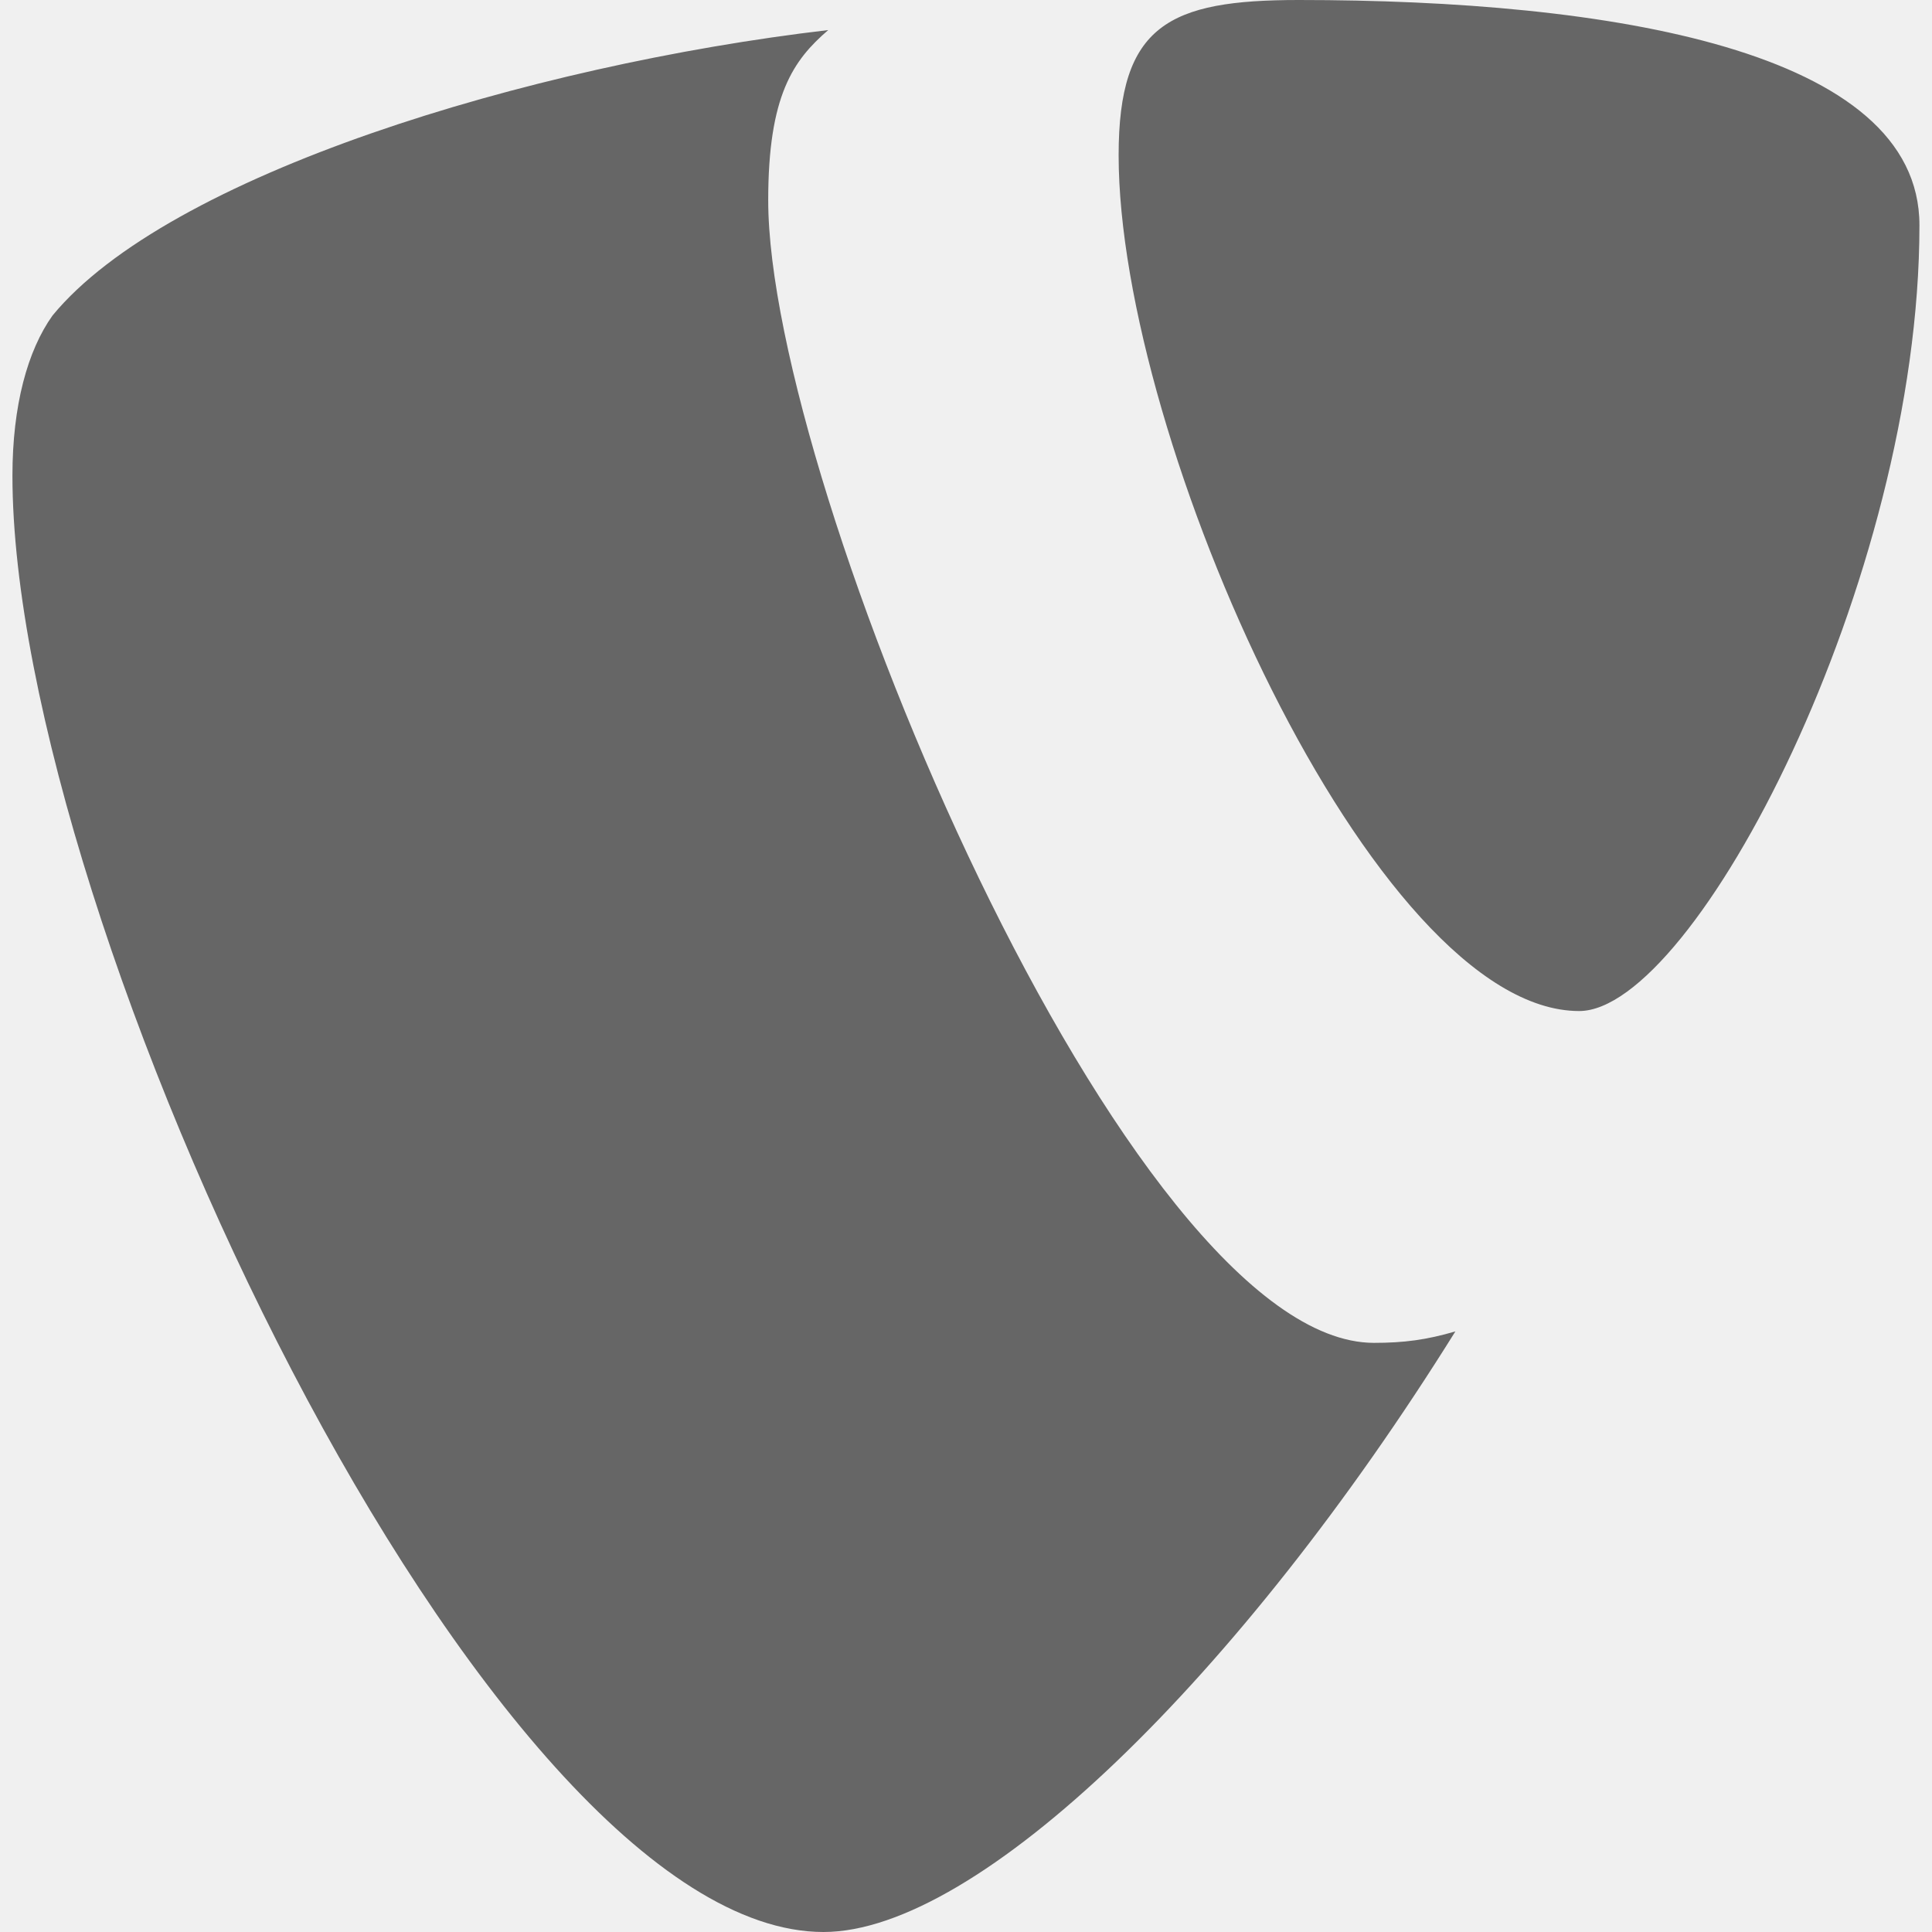
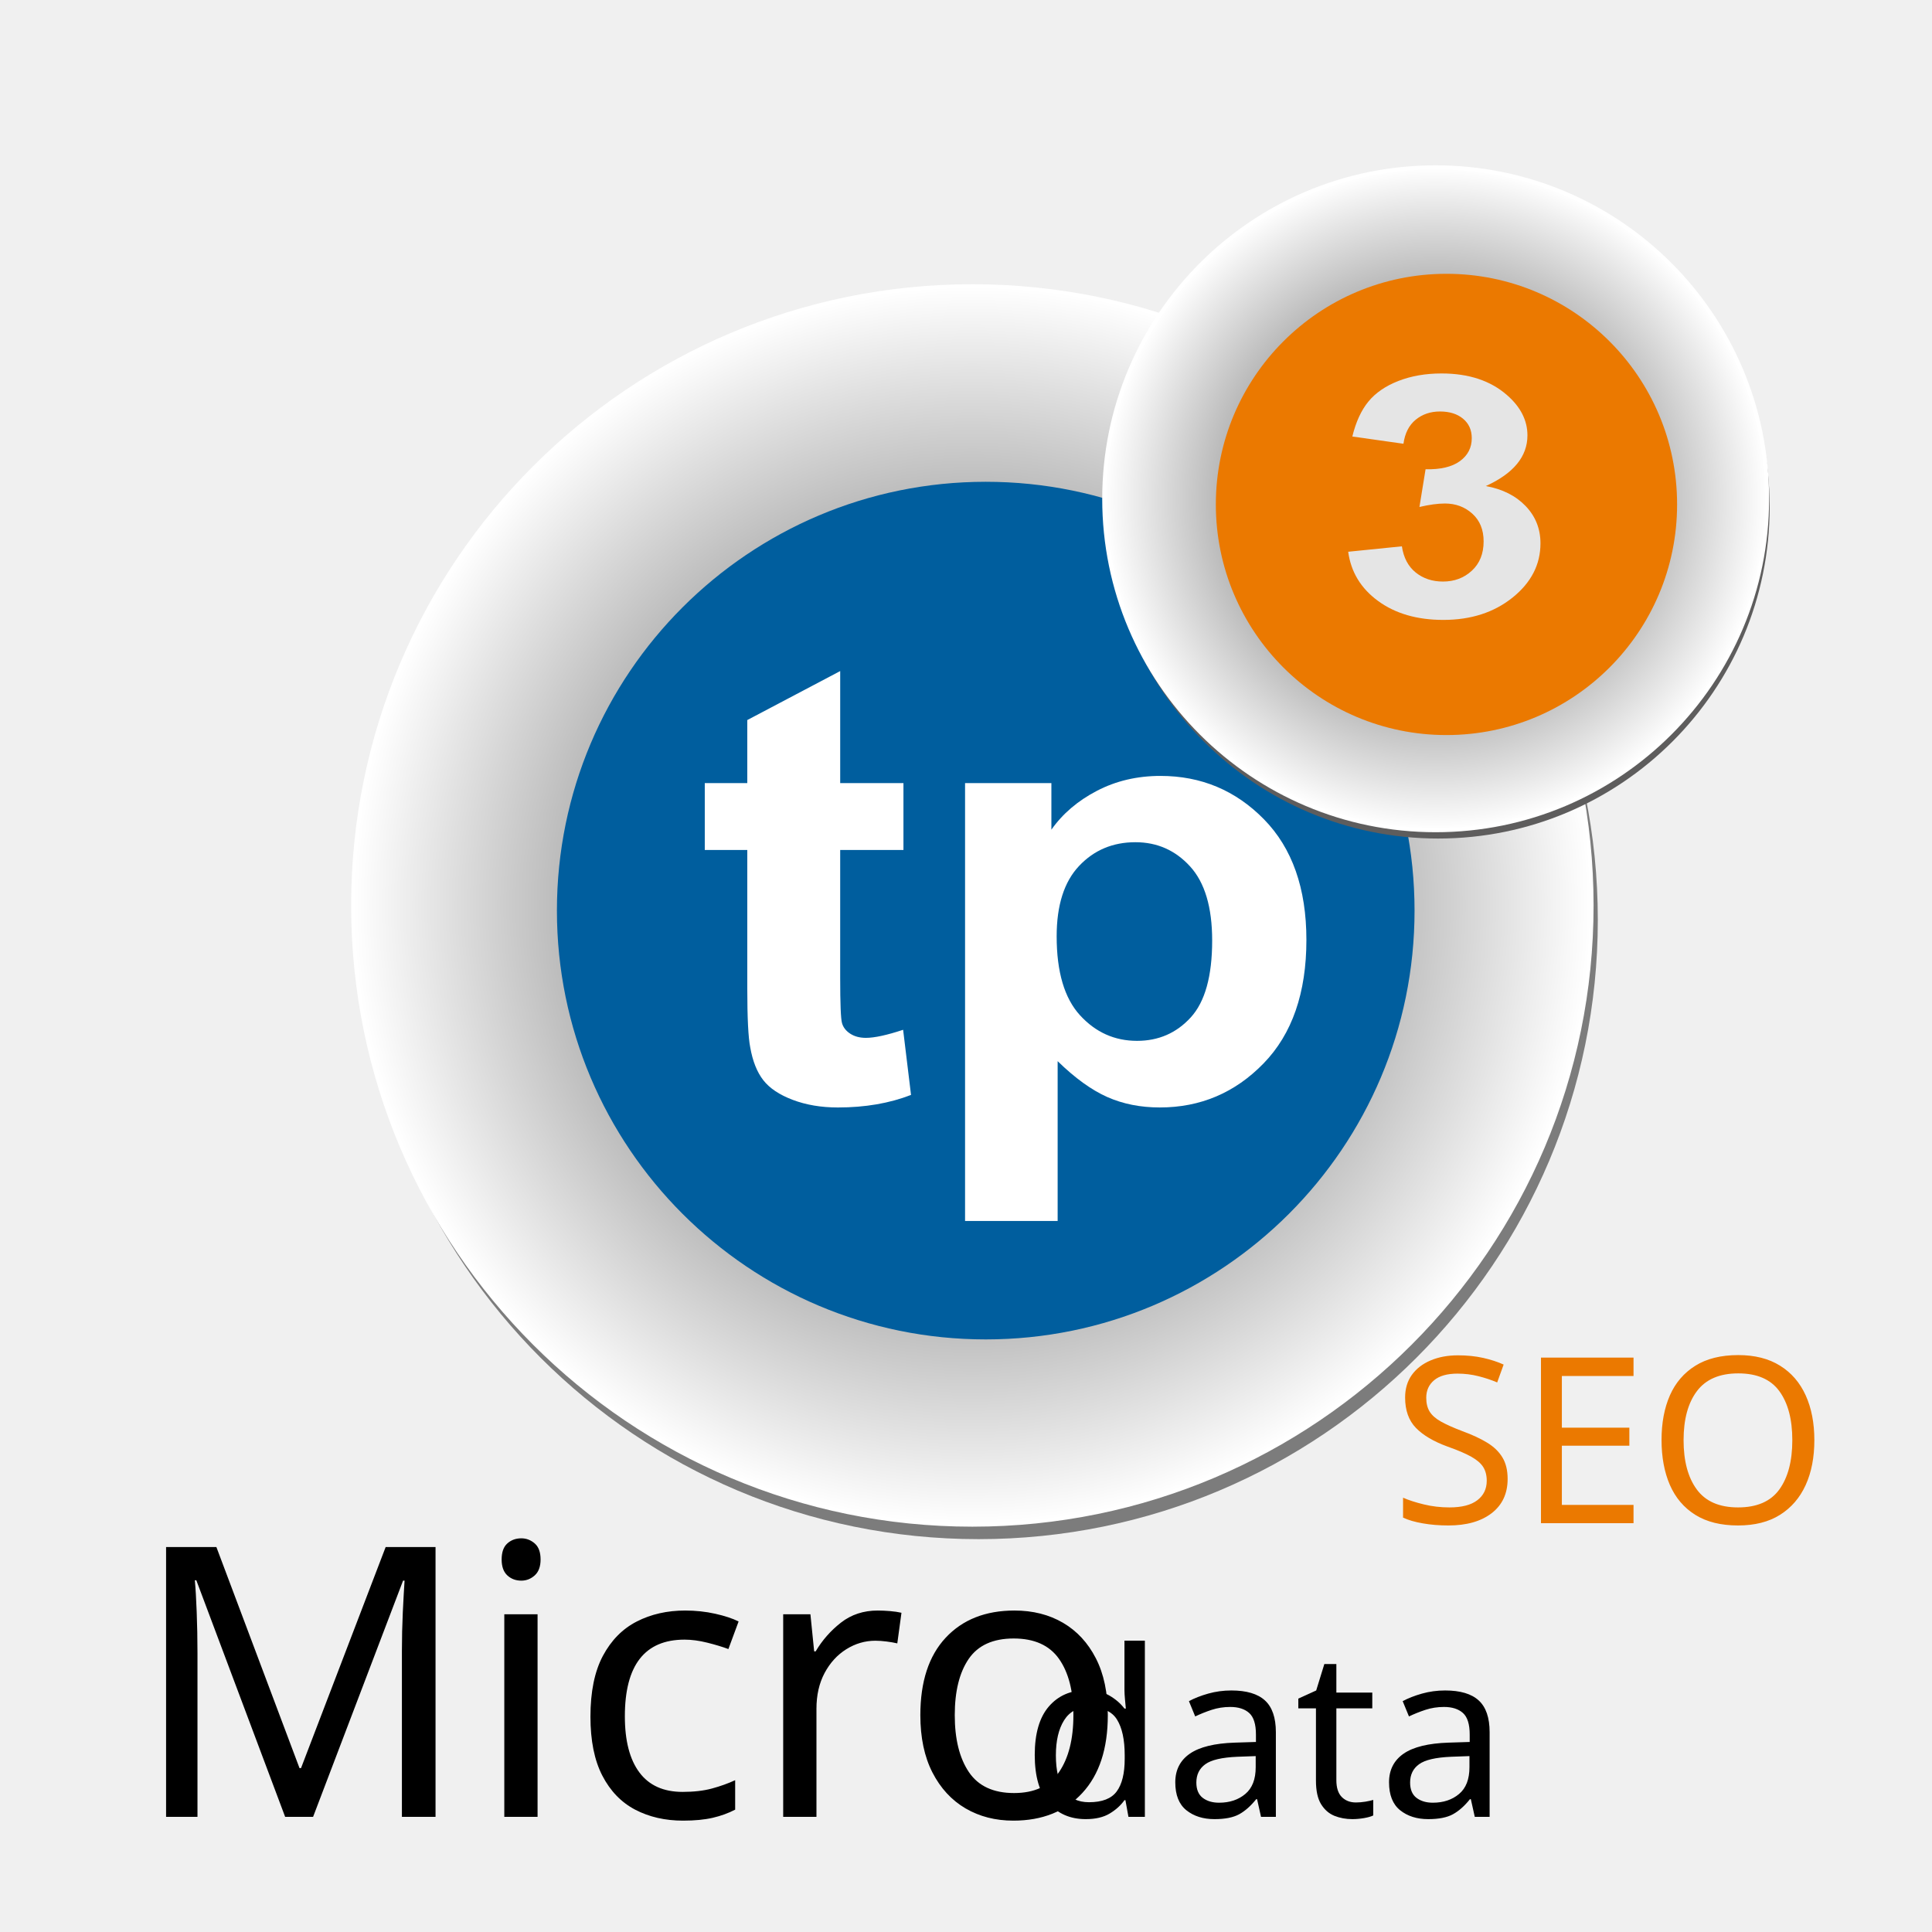
- <svg xmlns="http://www.w3.org/2000/svg" viewBox="0 0 16 16">
-   <path fill="#666" d="M12.053 11.026c-.238.07-.427.095-.674.095-2.033 0-5.017-7.1-5.017-9.462 0-.87.207-1.16.497-1.41C4.373.54 1.39 1.452.435 2.613c-.207.29-.332.746-.332 1.326C.103 7.628 4.04 16 6.82 16c1.283 0 3.45-2.114 5.233-4.974M10.756 0c2.57 0 5.14.415 5.14 1.865 0 2.943-1.865 6.508-2.818 6.508-1.7 0-3.814-4.725-3.814-7.088C9.264.207 9.68 0 10.756 0" />
+ <svg xmlns="http://www.w3.org/2000/svg" version="1.1" id="Ebene_1" x="0px" y="0px" width="500px" height="500px" viewBox="0 0 500 500" enable-background="new 0 0 500 500" xml:space="preserve">
+   <circle id="schadow_x5F_back_x5F_tp" fill="#7C7C7C" cx="253.242" cy="238.06" r="160.271" />
+   <radialGradient id="back_x5F_tp_1_" cx="640.291" cy="551.971" r="258.209" gradientTransform="matrix(0.6207 0 0 0.6207 -145.7832 -108.2769)" gradientUnits="userSpaceOnUse">
+     <stop offset="0" style="stop-color:#333333" />
+     <stop offset="1" style="stop-color:#FFFFFF" />
+   </radialGradient>
+   <circle id="back_x5F_tp" fill="url(#back_x5F_tp_1_)" stroke="#FFFFFF" stroke-miterlimit="10" cx="251.645" cy="234.331" r="160.271" />
+   <circle id="blau" fill="#005E9E" cx="255.107" cy="235.662" r="110.977" />
+   <circle id="schadow_x5F_back_x5F_3" fill="#5E5D5D" cx="372.194" cy="131.214" r="85.797" />
+   <radialGradient id="back_x5F_3_1_" cx="688.969" cy="538.027" r="258.269" gradientTransform="matrix(0.3322 0 0 0.3322 142.6731 -49.6506)" gradientUnits="userSpaceOnUse">
+     <stop offset="0" style="stop-color:#333333" />
+     <stop offset="1" style="stop-color:#FFFFFF" />
+   </radialGradient>
+   <circle id="back_x5F_3" fill="url(#back_x5F_3_1_)" stroke="#FFFFFF" stroke-miterlimit="10" cx="371.549" cy="129.082" r="85.797" />
+   <circle id="orange" fill="#EB7900" cx="374.345" cy="130.547" r="59.685" />
+   <g id="tp">
+     <g>
+       <path fill="#FFFFFF" d="M233.812,202.661v17.316H217.44v33.085c0,6.697,0.156,10.603,0.469,11.711    c0.312,1.108,1.024,2.023,2.132,2.744s2.458,1.08,4.051,1.08c2.217,0,5.428-0.695,9.635-2.088l2.046,16.854    c-5.572,2.166-11.882,3.25-18.929,3.25c-4.32,0-8.216-0.658-11.682-1.971c-3.469-1.314-6.011-3.017-7.63-5.104    c-1.621-2.088-2.743-4.908-3.368-8.463c-0.512-2.525-0.768-7.628-0.768-15.31v-35.792h-11V202.66h11v-16.311l24.046-12.677v28.988    L233.812,202.661L233.812,202.661L233.812,202.661L233.812,202.661z" />
+       <path fill="#FFFFFF" d="M249.757,202.661h22.341v12.06c2.897-4.123,6.821-7.472,11.769-10.05    c4.944-2.576,10.431-3.865,16.457-3.865c10.515,0,19.438,3.737,26.772,11.209c7.333,7.474,10.999,17.885,10.999,31.23    c0,13.708-3.694,24.364-11.084,31.963c-7.391,7.603-16.344,11.401-26.856,11.401c-5.004,0-9.54-0.901-13.604-2.705    c-4.064-1.805-8.343-4.896-12.833-9.275v41.354h-23.961V202.661z M273.463,242.317c0,9.226,2.018,16.042,6.053,20.447    c4.035,4.406,8.953,6.608,14.752,6.608c5.569,0,10.203-2.022,13.898-6.067c3.695-4.046,5.542-10.681,5.542-19.907    c0-8.605-1.906-14.997-5.714-19.172c-3.809-4.173-8.527-6.261-14.155-6.261c-5.854,0-10.715,2.047-14.579,6.145    C275.395,228.21,273.463,234.278,273.463,242.317z" />
+     </g>
+   </g>
+   <g id="back">
+     <g>
+       <path fill="#E5E5E5" d="M348.911,142.793l13.896-1.406c0.442,2.955,1.637,5.213,3.576,6.775c1.943,1.562,4.293,2.343,7.051,2.343    c2.966,0,5.456-0.938,7.484-2.813c2.027-1.875,3.042-4.402,3.042-7.584c0-3.011-0.972-5.396-2.913-7.158    c-1.944-1.761-4.31-2.642-7.103-2.642c-1.839,0-4.036,0.299-6.593,0.895l1.585-9.757c3.885,0.086,6.849-0.617,8.892-2.109    c2.044-1.491,3.063-3.472,3.063-5.943c0-2.101-0.748-3.777-2.248-5.027c-1.497-1.25-3.489-1.875-5.978-1.875    c-2.453,0-4.548,0.711-6.285,2.131c-1.734,1.421-2.793,3.494-3.167,6.22l-13.231-1.875c0.922-3.777,2.309-6.795,4.166-9.053    c1.854-2.258,4.441-4.033,7.764-5.326c3.32-1.292,7.042-1.938,11.163-1.938c7.051,0,12.705,1.875,16.963,5.623    c3.508,3.068,5.263,6.534,5.263,10.396c0,5.482-3.593,9.857-10.778,13.123c4.292,0.767,7.724,2.486,10.294,5.155    c2.569,2.67,3.855,5.895,3.855,9.671c0,5.482-2.399,10.155-7.205,14.018c-4.803,3.863-10.778,5.794-17.933,5.794    c-6.779,0-12.399-1.626-16.86-4.879C352.214,152.301,349.626,148.048,348.911,142.793z" />
+     </g>
+   </g>
+   <text transform="matrix(1 0 0 1 33.4976 470.1953)" enable-background="new    ">
+     <tspan x="0" y="0" font-family="'MyriadPro-Regular'" font-size="97.798">Micro</tspan>
+     <tspan x="230.996" y="0" font-family="'MyriadPro-Regular'" font-size="60">data</tspan>
+   </text>
+   <text transform="matrix(1 0 0 1 360.0488 394.1953)" fill="#EB7900" font-family="'MyriadPro-Regular'" font-size="60">SEO</text>
</svg>
